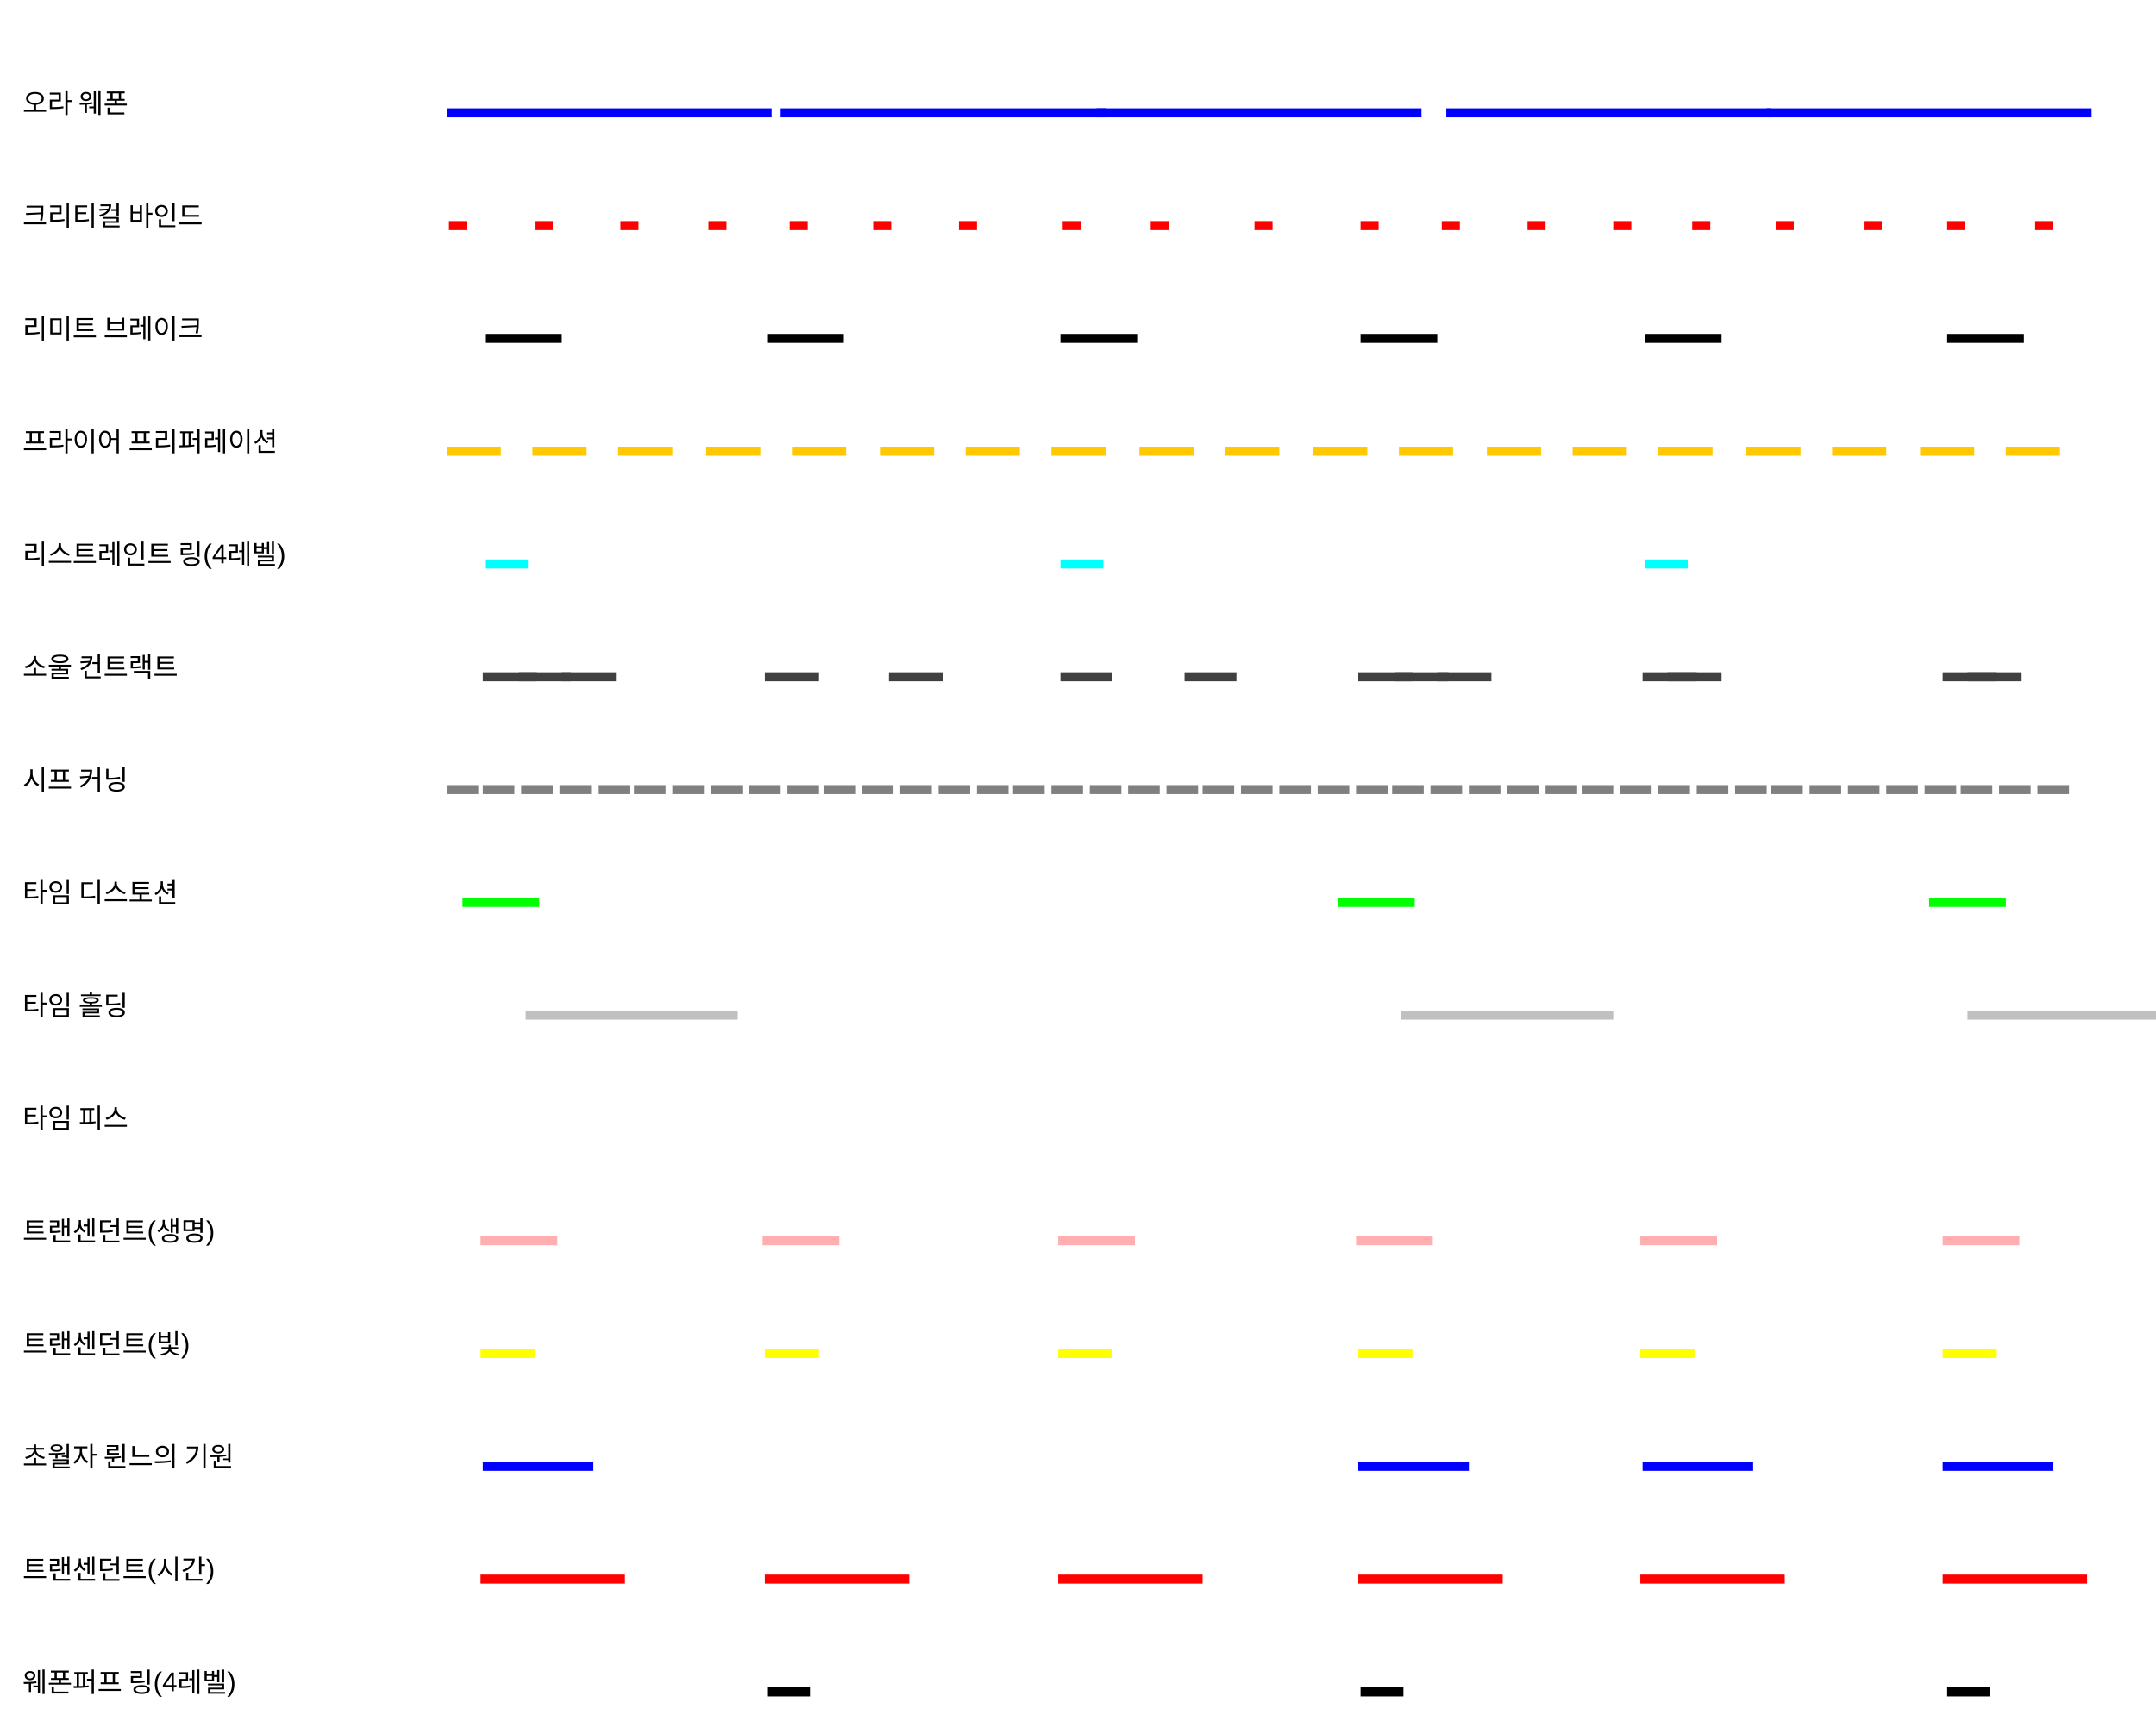
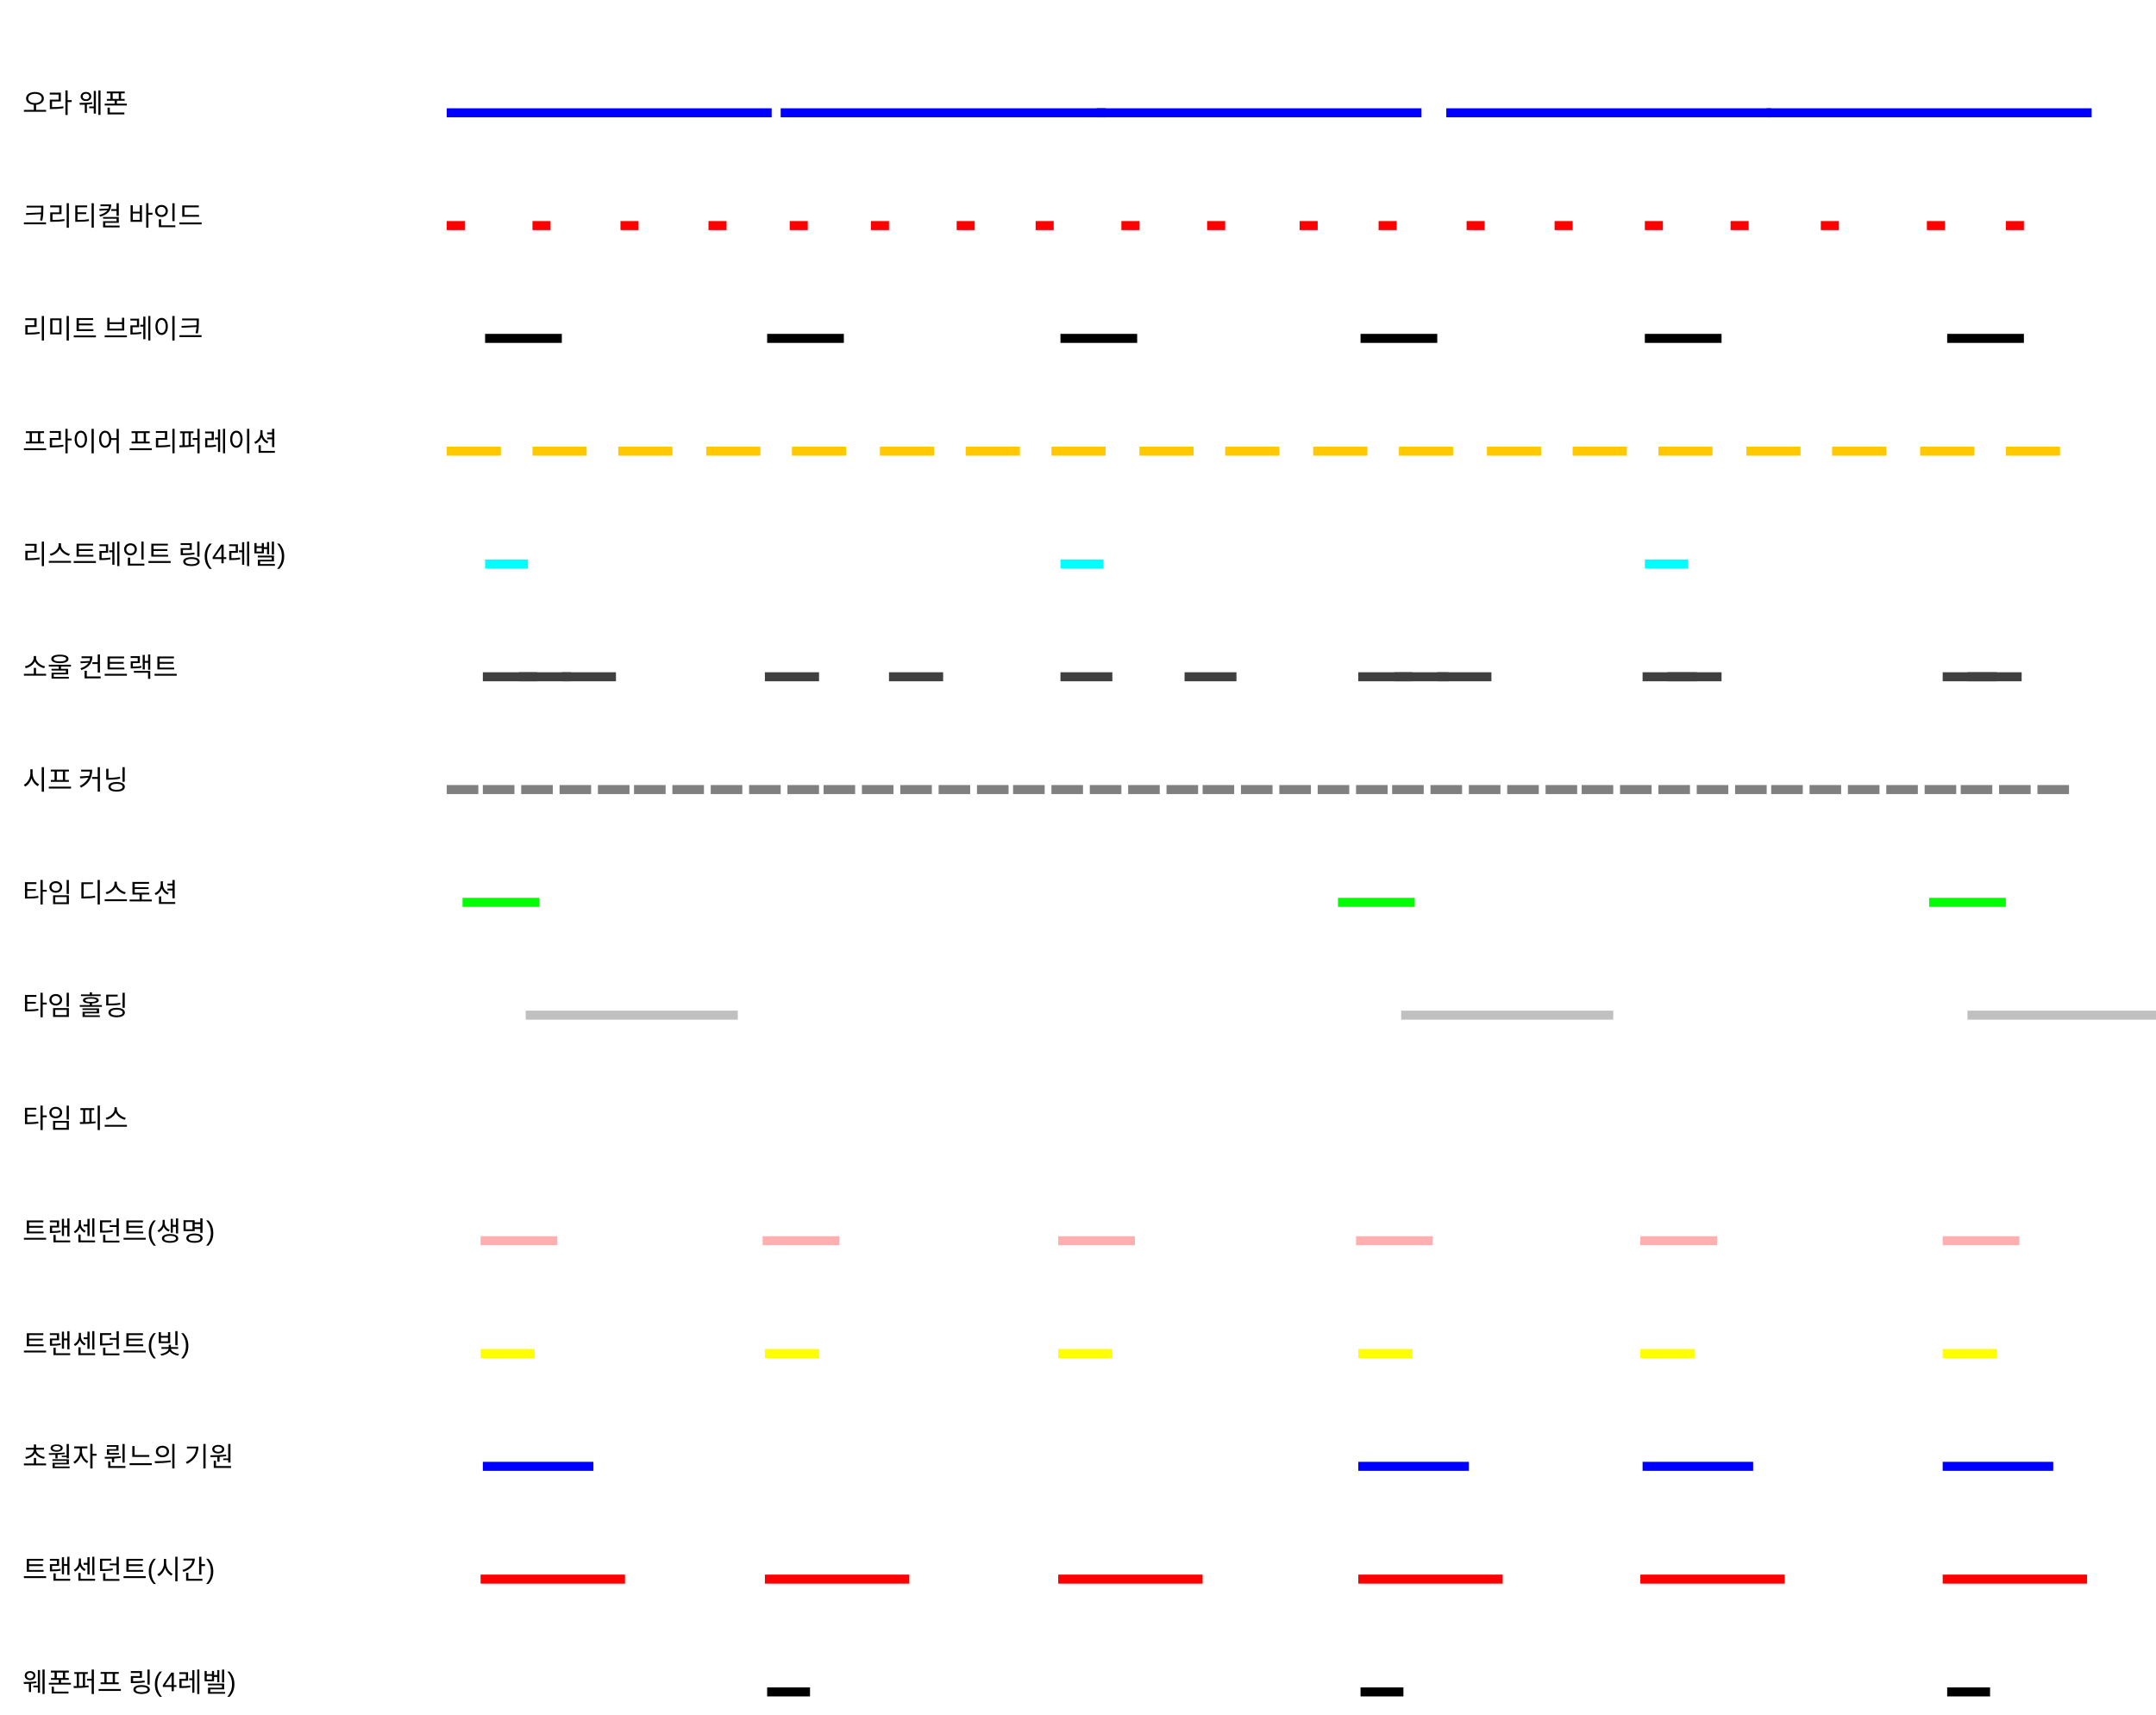
<svg xmlns="http://www.w3.org/2000/svg" style="fill-opacity:1; color-rendering:auto; color-interpolation:auto; text-rendering:auto; stroke:black; stroke-linecap:square; stroke-miterlimit:10; shape-rendering:auto; stroke-opacity:1; fill:black; stroke-dasharray:none; font-weight:normal; stroke-width:1; font-family:'Dialog'; font-style:normal; stroke-linejoin:miter; font-size:12px; stroke-dashoffset:0; image-rendering:auto;">
  <defs id="genericDefs" />
  <g>
    <g style="font-family:'Arial';">
      <text x="10" xml:space="preserve" y="50" style="stroke:none;">오라 웨폰</text>
      <line x1="200" x2="340" y1="50" style="fill:none; stroke:blue; stroke-width:4;" y2="50" />
      <line x1="348" x2="488" y1="50" style="fill:none; stroke:blue; stroke-width:4;" y2="50" />
      <line x1="488" x2="628" y1="50" style="fill:none; stroke:blue; stroke-width:4;" y2="50" />
      <line x1="643" x2="783" y1="50" style="fill:none; stroke:blue; stroke-width:4;" y2="50" />
      <line x1="785" x2="925" y1="50" style="fill:none; stroke:blue; stroke-width:4;" y2="50" />
      <text x="10" xml:space="preserve" y="100" style="stroke-width:4; stroke:none;">크리티컬 바인드</text>
-       <line x1="201" x2="205" y1="100" style="fill:none; stroke:red; stroke-width:4;" y2="100" />
-       <line x1="239" x2="243" y1="100" style="fill:none; stroke:red; stroke-width:4;" y2="100" />
+       <line x1="200" x2="204" y1="100" style="fill:none; stroke:red; stroke-width:4;" y2="100" />
+       <line x1="238" x2="242" y1="100" style="fill:none; stroke:red; stroke-width:4;" y2="100" />
      <line x1="277" x2="281" y1="100" style="fill:none; stroke:red; stroke-width:4;" y2="100" />
      <line x1="316" x2="320" y1="100" style="fill:none; stroke:red; stroke-width:4;" y2="100" />
      <line x1="352" x2="356" y1="100" style="fill:none; stroke:red; stroke-width:4;" y2="100" />
-       <line x1="389" x2="393" y1="100" style="fill:none; stroke:red; stroke-width:4;" y2="100" />
-       <line x1="427" x2="431" y1="100" style="fill:none; stroke:red; stroke-width:4;" y2="100" />
-       <line x1="473" x2="477" y1="100" style="fill:none; stroke:red; stroke-width:4;" y2="100" />
-       <line x1="512" x2="516" y1="100" style="fill:none; stroke:red; stroke-width:4;" y2="100" />
-       <line x1="558" x2="562" y1="100" style="fill:none; stroke:red; stroke-width:4;" y2="100" />
-       <line x1="605" x2="609" y1="100" style="fill:none; stroke:red; stroke-width:4;" y2="100" />
-       <line x1="641" x2="645" y1="100" style="fill:none; stroke:red; stroke-width:4;" y2="100" />
-       <line x1="679" x2="683" y1="100" style="fill:none; stroke:red; stroke-width:4;" y2="100" />
-       <line x1="717" x2="721" y1="100" style="fill:none; stroke:red; stroke-width:4;" y2="100" />
-       <line x1="752" x2="756" y1="100" style="fill:none; stroke:red; stroke-width:4;" y2="100" />
-       <line x1="789" x2="793" y1="100" style="fill:none; stroke:red; stroke-width:4;" y2="100" />
-       <line x1="828" x2="832" y1="100" style="fill:none; stroke:red; stroke-width:4;" y2="100" />
-       <line x1="865" x2="869" y1="100" style="fill:none; stroke:red; stroke-width:4;" y2="100" />
-       <line x1="904" x2="908" y1="100" style="fill:none; stroke:red; stroke-width:4;" y2="100" />
+       <line x1="388" x2="392" y1="100" style="fill:none; stroke:red; stroke-width:4;" y2="100" />
+       <line x1="426" x2="430" y1="100" style="fill:none; stroke:red; stroke-width:4;" y2="100" />
+       <line x1="461" x2="465" y1="100" style="fill:none; stroke:red; stroke-width:4;" y2="100" />
+       <line x1="499" x2="503" y1="100" style="fill:none; stroke:red; stroke-width:4;" y2="100" />
+       <line x1="537" x2="541" y1="100" style="fill:none; stroke:red; stroke-width:4;" y2="100" />
+       <line x1="578" x2="582" y1="100" style="fill:none; stroke:red; stroke-width:4;" y2="100" />
+       <line x1="613" x2="617" y1="100" style="fill:none; stroke:red; stroke-width:4;" y2="100" />
+       <line x1="652" x2="656" y1="100" style="fill:none; stroke:red; stroke-width:4;" y2="100" />
+       <line x1="691" x2="695" y1="100" style="fill:none; stroke:red; stroke-width:4;" y2="100" />
+       <line x1="731" x2="735" y1="100" style="fill:none; stroke:red; stroke-width:4;" y2="100" />
+       <line x1="769" x2="773" y1="100" style="fill:none; stroke:red; stroke-width:4;" y2="100" />
+       <line x1="809" x2="813" y1="100" style="fill:none; stroke:red; stroke-width:4;" y2="100" />
+       <line x1="856" x2="860" y1="100" style="fill:none; stroke:red; stroke-width:4;" y2="100" />
+       <line x1="891" x2="895" y1="100" style="fill:none; stroke:red; stroke-width:4;" y2="100" />
      <text x="10" xml:space="preserve" y="150" style="stroke-width:4; stroke:none;">리미트 브레이크</text>
      <line x1="217" x2="247" y1="150" style="fill:none; stroke-width:4;" y2="150" />
      <line x1="342" x2="372" y1="150" style="fill:none; stroke-width:4;" y2="150" />
      <line x1="472" x2="502" y1="150" style="fill:none; stroke-width:4;" y2="150" />
      <line x1="605" x2="635" y1="150" style="fill:none; stroke-width:4;" y2="150" />
      <line x1="731" x2="761" y1="150" style="fill:none; stroke-width:4;" y2="150" />
      <line x1="865" x2="895" y1="150" style="fill:none; stroke-width:4;" y2="150" />
      <text x="10" xml:space="preserve" y="200" style="stroke-width:4; stroke:none;">프라이어 프리퍼레이션</text>
      <line x1="200" x2="220" y1="200" style="fill:none; stroke:rgb(255,200,0); stroke-width:4;" y2="200" />
      <line x1="238" x2="258" y1="200" style="fill:none; stroke:rgb(255,200,0); stroke-width:4;" y2="200" />
      <line x1="276" x2="296" y1="200" style="fill:none; stroke:rgb(255,200,0); stroke-width:4;" y2="200" />
      <line x1="315" x2="335" y1="200" style="fill:none; stroke:rgb(255,200,0); stroke-width:4;" y2="200" />
      <line x1="353" x2="373" y1="200" style="fill:none; stroke:rgb(255,200,0); stroke-width:4;" y2="200" />
      <line x1="392" x2="412" y1="200" style="fill:none; stroke:rgb(255,200,0); stroke-width:4;" y2="200" />
      <line x1="430" x2="450" y1="200" style="fill:none; stroke:rgb(255,200,0); stroke-width:4;" y2="200" />
      <line x1="468" x2="488" y1="200" style="fill:none; stroke:rgb(255,200,0); stroke-width:4;" y2="200" />
      <line x1="507" x2="527" y1="200" style="fill:none; stroke:rgb(255,200,0); stroke-width:4;" y2="200" />
      <line x1="545" x2="565" y1="200" style="fill:none; stroke:rgb(255,200,0); stroke-width:4;" y2="200" />
      <line x1="584" x2="604" y1="200" style="fill:none; stroke:rgb(255,200,0); stroke-width:4;" y2="200" />
      <line x1="622" x2="642" y1="200" style="fill:none; stroke:rgb(255,200,0); stroke-width:4;" y2="200" />
      <line x1="661" x2="681" y1="200" style="fill:none; stroke:rgb(255,200,0); stroke-width:4;" y2="200" />
      <line x1="699" x2="719" y1="200" style="fill:none; stroke:rgb(255,200,0); stroke-width:4;" y2="200" />
      <line x1="737" x2="757" y1="200" style="fill:none; stroke:rgb(255,200,0); stroke-width:4;" y2="200" />
      <line x1="776" x2="796" y1="200" style="fill:none; stroke:rgb(255,200,0); stroke-width:4;" y2="200" />
      <line x1="814" x2="834" y1="200" style="fill:none; stroke:rgb(255,200,0); stroke-width:4;" y2="200" />
      <line x1="853" x2="873" y1="200" style="fill:none; stroke:rgb(255,200,0); stroke-width:4;" y2="200" />
      <line x1="891" x2="911" y1="200" style="fill:none; stroke:rgb(255,200,0); stroke-width:4;" y2="200" />
      <text x="10" xml:space="preserve" y="250" style="stroke-width:4; stroke:none;">리스트레인트 링(4레벨)</text>
      <line x1="217" x2="232" y1="250" style="fill:none; stroke:aqua; stroke-width:4;" y2="250" />
      <line x1="472" x2="487" y1="250" style="fill:none; stroke:aqua; stroke-width:4;" y2="250" />
      <line x1="731" x2="746" y1="250" style="fill:none; stroke:aqua; stroke-width:4;" y2="250" />
      <text x="10" xml:space="preserve" y="300" style="stroke-width:4; stroke:none;">소울 컨트랙트</text>
      <line x1="216" x2="236" y1="300" style="fill:none; stroke:rgb(64,64,64); stroke-width:4;" y2="300" />
      <line x1="232" x2="251" y1="300" style="fill:none; stroke:rgb(64,64,64); stroke-width:4;" y2="300" />
      <line x1="251" x2="271" y1="300" style="fill:none; stroke:rgb(64,64,64); stroke-width:4;" y2="300" />
      <line x1="341" x2="361" y1="300" style="fill:none; stroke:rgb(64,64,64); stroke-width:4;" y2="300" />
      <line x1="396" x2="416" y1="300" style="fill:none; stroke:rgb(64,64,64); stroke-width:4;" y2="300" />
      <line x1="472" x2="491" y1="300" style="fill:none; stroke:rgb(64,64,64); stroke-width:4;" y2="300" />
      <line x1="527" x2="546" y1="300" style="fill:none; stroke:rgb(64,64,64); stroke-width:4;" y2="300" />
      <line x1="604" x2="624" y1="300" style="fill:none; stroke:rgb(64,64,64); stroke-width:4;" y2="300" />
      <line x1="620" x2="640" y1="300" style="fill:none; stroke:rgb(64,64,64); stroke-width:4;" y2="300" />
      <line x1="639" x2="659" y1="300" style="fill:none; stroke:rgb(64,64,64); stroke-width:4;" y2="300" />
      <line x1="730" x2="750" y1="300" style="fill:none; stroke:rgb(64,64,64); stroke-width:4;" y2="300" />
      <line x1="741" x2="761" y1="300" style="fill:none; stroke:rgb(64,64,64); stroke-width:4;" y2="300" />
      <line x1="863" x2="883" y1="300" style="fill:none; stroke:rgb(64,64,64); stroke-width:4;" y2="300" />
      <line x1="874" x2="894" y1="300" style="fill:none; stroke:rgb(64,64,64); stroke-width:4;" y2="300" />
      <text x="10" xml:space="preserve" y="350" style="stroke-width:4; stroke:none;">시프 커닝</text>
      <line x1="200" x2="210" y1="350" style="fill:none; stroke:gray; stroke-width:4;" y2="350" />
      <line x1="216" x2="226" y1="350" style="fill:none; stroke:gray; stroke-width:4;" y2="350" />
      <line x1="233" x2="243" y1="350" style="fill:none; stroke:gray; stroke-width:4;" y2="350" />
      <line x1="250" x2="260" y1="350" style="fill:none; stroke:gray; stroke-width:4;" y2="350" />
      <line x1="267" x2="277" y1="350" style="fill:none; stroke:gray; stroke-width:4;" y2="350" />
      <line x1="283" x2="293" y1="350" style="fill:none; stroke:gray; stroke-width:4;" y2="350" />
      <line x1="300" x2="310" y1="350" style="fill:none; stroke:gray; stroke-width:4;" y2="350" />
      <line x1="317" x2="327" y1="350" style="fill:none; stroke:gray; stroke-width:4;" y2="350" />
      <line x1="334" x2="344" y1="350" style="fill:none; stroke:gray; stroke-width:4;" y2="350" />
      <line x1="351" x2="361" y1="350" style="fill:none; stroke:gray; stroke-width:4;" y2="350" />
      <line x1="367" x2="377" y1="350" style="fill:none; stroke:gray; stroke-width:4;" y2="350" />
      <line x1="384" x2="394" y1="350" style="fill:none; stroke:gray; stroke-width:4;" y2="350" />
      <line x1="401" x2="411" y1="350" style="fill:none; stroke:gray; stroke-width:4;" y2="350" />
      <line x1="418" x2="428" y1="350" style="fill:none; stroke:gray; stroke-width:4;" y2="350" />
      <line x1="435" x2="445" y1="350" style="fill:none; stroke:gray; stroke-width:4;" y2="350" />
      <line x1="451" x2="461" y1="350" style="fill:none; stroke:gray; stroke-width:4;" y2="350" />
      <line x1="468" x2="478" y1="350" style="fill:none; stroke:gray; stroke-width:4;" y2="350" />
      <line x1="485" x2="495" y1="350" style="fill:none; stroke:gray; stroke-width:4;" y2="350" />
      <line x1="502" x2="512" y1="350" style="fill:none; stroke:gray; stroke-width:4;" y2="350" />
      <line x1="519" x2="529" y1="350" style="fill:none; stroke:gray; stroke-width:4;" y2="350" />
      <line x1="535" x2="545" y1="350" style="fill:none; stroke:gray; stroke-width:4;" y2="350" />
      <line x1="552" x2="562" y1="350" style="fill:none; stroke:gray; stroke-width:4;" y2="350" />
      <line x1="569" x2="579" y1="350" style="fill:none; stroke:gray; stroke-width:4;" y2="350" />
      <line x1="586" x2="596" y1="350" style="fill:none; stroke:gray; stroke-width:4;" y2="350" />
      <line x1="603" x2="613" y1="350" style="fill:none; stroke:gray; stroke-width:4;" y2="350" />
      <line x1="619" x2="629" y1="350" style="fill:none; stroke:gray; stroke-width:4;" y2="350" />
      <line x1="636" x2="646" y1="350" style="fill:none; stroke:gray; stroke-width:4;" y2="350" />
      <line x1="653" x2="663" y1="350" style="fill:none; stroke:gray; stroke-width:4;" y2="350" />
      <line x1="670" x2="680" y1="350" style="fill:none; stroke:gray; stroke-width:4;" y2="350" />
      <line x1="687" x2="697" y1="350" style="fill:none; stroke:gray; stroke-width:4;" y2="350" />
      <line x1="703" x2="713" y1="350" style="fill:none; stroke:gray; stroke-width:4;" y2="350" />
      <line x1="720" x2="730" y1="350" style="fill:none; stroke:gray; stroke-width:4;" y2="350" />
      <line x1="737" x2="747" y1="350" style="fill:none; stroke:gray; stroke-width:4;" y2="350" />
      <line x1="754" x2="764" y1="350" style="fill:none; stroke:gray; stroke-width:4;" y2="350" />
      <line x1="771" x2="781" y1="350" style="fill:none; stroke:gray; stroke-width:4;" y2="350" />
      <line x1="787" x2="797" y1="350" style="fill:none; stroke:gray; stroke-width:4;" y2="350" />
      <line x1="804" x2="814" y1="350" style="fill:none; stroke:gray; stroke-width:4;" y2="350" />
      <line x1="821" x2="831" y1="350" style="fill:none; stroke:gray; stroke-width:4;" y2="350" />
      <line x1="838" x2="848" y1="350" style="fill:none; stroke:gray; stroke-width:4;" y2="350" />
      <line x1="855" x2="865" y1="350" style="fill:none; stroke:gray; stroke-width:4;" y2="350" />
      <line x1="871" x2="881" y1="350" style="fill:none; stroke:gray; stroke-width:4;" y2="350" />
      <line x1="888" x2="898" y1="350" style="fill:none; stroke:gray; stroke-width:4;" y2="350" />
      <line x1="905" x2="915" y1="350" style="fill:none; stroke:gray; stroke-width:4;" y2="350" />
      <text x="10" xml:space="preserve" y="400" style="stroke-width:4; stroke:none;">타임 디스토션</text>
      <line x1="207" x2="237" y1="400" style="fill:none; stroke:lime; stroke-width:4;" y2="400" />
      <line x1="595" x2="625" y1="400" style="fill:none; stroke:lime; stroke-width:4;" y2="400" />
      <line x1="857" x2="887" y1="400" style="fill:none; stroke:lime; stroke-width:4;" y2="400" />
      <text x="10" xml:space="preserve" y="450" style="stroke-width:4; stroke:none;">타임 홀딩</text>
      <line x1="235" x2="325" y1="450" style="fill:none; stroke:silver; stroke-width:4;" y2="450" />
      <line x1="623" x2="713" y1="450" style="fill:none; stroke:silver; stroke-width:4;" y2="450" />
      <line x1="874" x2="964" y1="450" style="fill:none; stroke:silver; stroke-width:4;" y2="450" />
      <text x="10" xml:space="preserve" y="500" style="stroke-width:4; stroke:none;">타임 피스</text>
      <text x="10" xml:space="preserve" y="550" style="stroke-width:4; stroke:none;">트랜센던트(생명)</text>
      <line x1="215" x2="245" y1="550" style="fill:none; stroke:rgb(255,175,175); stroke-width:4;" y2="550" />
      <line x1="340" x2="370" y1="550" style="fill:none; stroke:rgb(255,175,175); stroke-width:4;" y2="550" />
      <line x1="471" x2="501" y1="550" style="fill:none; stroke:rgb(255,175,175); stroke-width:4;" y2="550" />
      <line x1="603" x2="633" y1="550" style="fill:none; stroke:rgb(255,175,175); stroke-width:4;" y2="550" />
      <line x1="729" x2="759" y1="550" style="fill:none; stroke:rgb(255,175,175); stroke-width:4;" y2="550" />
      <line x1="863" x2="893" y1="550" style="fill:none; stroke:rgb(255,175,175); stroke-width:4;" y2="550" />
      <text x="10" xml:space="preserve" y="600" style="stroke-width:4; stroke:none;">트랜센던트(빛)</text>
      <line x1="215" x2="235" y1="600" style="fill:none; stroke:yellow; stroke-width:4;" y2="600" />
      <line x1="341" x2="361" y1="600" style="fill:none; stroke:yellow; stroke-width:4;" y2="600" />
      <line x1="471" x2="491" y1="600" style="fill:none; stroke:yellow; stroke-width:4;" y2="600" />
      <line x1="604" x2="624" y1="600" style="fill:none; stroke:yellow; stroke-width:4;" y2="600" />
      <line x1="729" x2="749" y1="600" style="fill:none; stroke:yellow; stroke-width:4;" y2="600" />
      <line x1="863" x2="883" y1="600" style="fill:none; stroke:yellow; stroke-width:4;" y2="600" />
      <text x="10" xml:space="preserve" y="650" style="stroke-width:4; stroke:none;">초월자 륀느의 기원</text>
      <line x1="216" x2="261" y1="650" style="fill:none; stroke:blue; stroke-width:4;" y2="650" />
      <line x1="604" x2="649" y1="650" style="fill:none; stroke:blue; stroke-width:4;" y2="650" />
      <line x1="730" x2="775" y1="650" style="fill:none; stroke:blue; stroke-width:4;" y2="650" />
      <line x1="863" x2="908" y1="650" style="fill:none; stroke:blue; stroke-width:4;" y2="650" />
      <text x="10" xml:space="preserve" y="700" style="stroke-width:4; stroke:none;">트랜센던트(시간)</text>
      <line x1="215" x2="275" y1="700" style="fill:none; stroke:red; stroke-width:4;" y2="700" />
      <line x1="341" x2="401" y1="700" style="fill:none; stroke:red; stroke-width:4;" y2="700" />
      <line x1="471" x2="531" y1="700" style="fill:none; stroke:red; stroke-width:4;" y2="700" />
      <line x1="604" x2="664" y1="700" style="fill:none; stroke:red; stroke-width:4;" y2="700" />
      <line x1="729" x2="789" y1="700" style="fill:none; stroke:red; stroke-width:4;" y2="700" />
      <line x1="863" x2="923" y1="700" style="fill:none; stroke:red; stroke-width:4;" y2="700" />
      <text x="10" xml:space="preserve" y="750" style="stroke-width:4; stroke:none;">웨폰퍼프 링(4레벨)</text>
      <line x1="342" x2="357" y1="750" style="fill:none; stroke-width:4;" y2="750" />
      <line x1="605" x2="620" y1="750" style="fill:none; stroke-width:4;" y2="750" />
      <line x1="865" x2="880" y1="750" style="fill:none; stroke-width:4;" y2="750" />
      <text x="200" xml:space="preserve" y="800" style="stroke-width:4; stroke:none;">0</text>
      <text x="260" xml:space="preserve" y="800" style="stroke-width:4; stroke:none;">1</text>
      <text x="320" xml:space="preserve" y="800" style="stroke-width:4; stroke:none;">2</text>
      <text x="380" xml:space="preserve" y="800" style="stroke-width:4; stroke:none;">3</text>
      <text x="440" xml:space="preserve" y="800" style="stroke-width:4; stroke:none;">4</text>
      <text x="500" xml:space="preserve" y="800" style="stroke-width:4; stroke:none;">5</text>
      <text x="560" xml:space="preserve" y="800" style="stroke-width:4; stroke:none;">6</text>
      <text x="620" xml:space="preserve" y="800" style="stroke-width:4; stroke:none;">7</text>
      <text x="680" xml:space="preserve" y="800" style="stroke-width:4; stroke:none;">8</text>
      <text x="740" xml:space="preserve" y="800" style="stroke-width:4; stroke:none;">9</text>
      <text x="800" xml:space="preserve" y="800" style="stroke-width:4; stroke:none;">10</text>
      <text x="860" xml:space="preserve" y="800" style="stroke-width:4; stroke:none;">11</text>
      <text x="920" xml:space="preserve" y="800" style="stroke-width:4; stroke:none;">12</text>
    </g>
  </g>
</svg>
